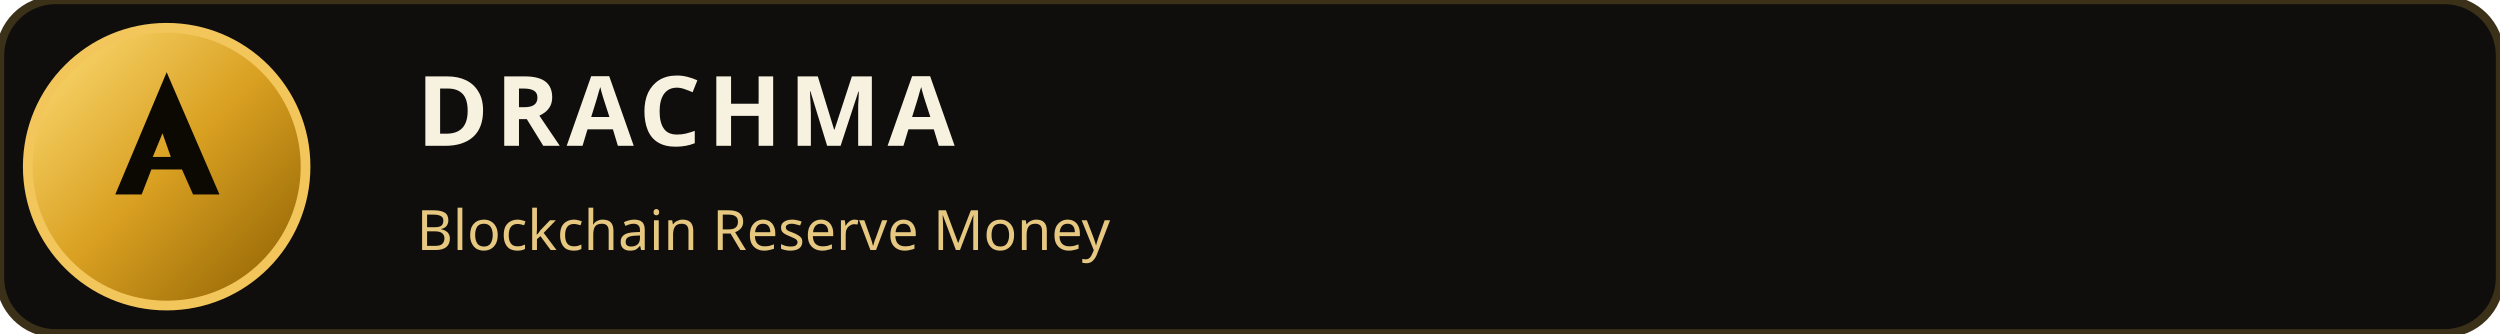
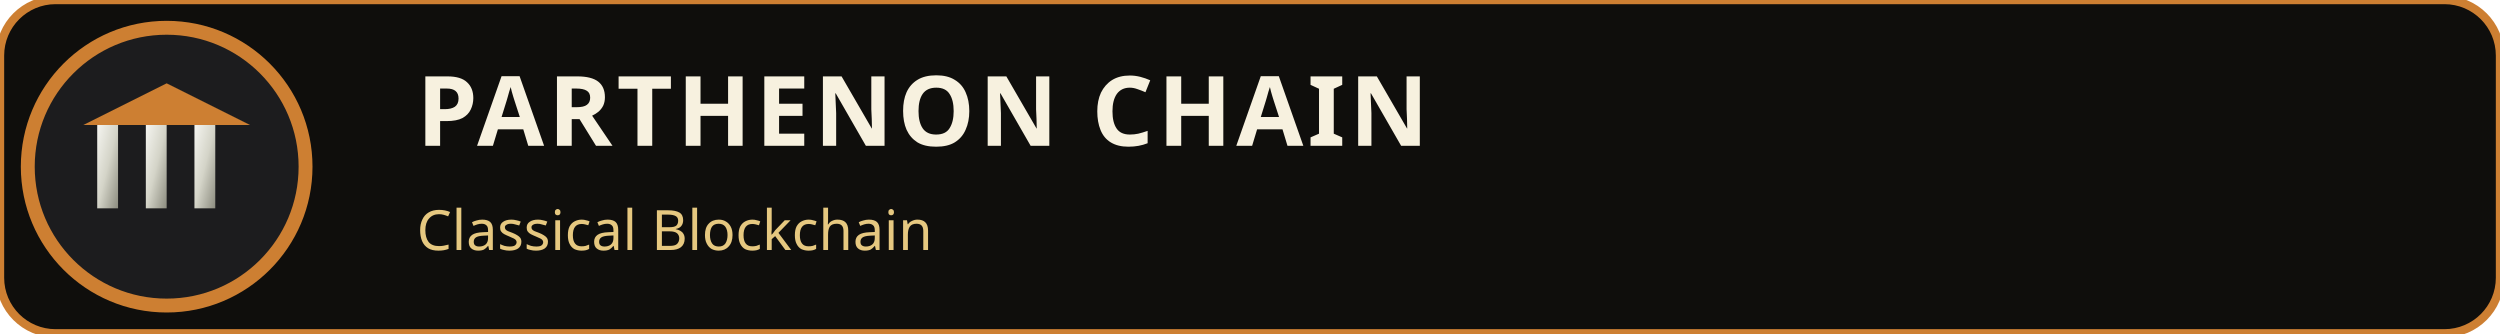
<svg xmlns="http://www.w3.org/2000/svg" viewBox="0 0 180 24" width="180" height="24" role="img">
  <defs>
    <linearGradient id="logoCoinDark" x1="0%" y1="0%" x2="100%" y2="100%">
-       <stop offset="0%" stop-color="#ffe07a" />
-       <stop offset="50%" stop-color="#d9a021" />
-       <stop offset="100%" stop-color="#8a5d00" />
+       <stop offset="0%" stop-color="#F5F5F0" />
+       <stop offset="50%" stop-color="#D4D4C8" />
+       <stop offset="100%" stop-color="#8C8C7F" />
    </linearGradient>
  </defs>
-   <rect width="180" height="24" rx="4" fill="#0f0e0c" stroke="#3b3018" stroke-width="0.6" />
-   <circle cx="12" cy="12" r="10" fill="url(#logoCoinDark)" stroke="#f3c65c" stroke-width="0.7" />
-   <path d="M12 5.2 8.3 14h1.9l.7-1.8h2.2l.8 1.8h1.9L12 5.2zm.3 6.1h-1.3l.7-1.7z" fill="#0c0903" />
-   <text x="30" y="10.5" font-family="'Noto Sans', 'Segoe UI', sans-serif" font-size="7" font-weight="700" fill="#f7f1df" letter-spacing="0.5">DRACHMA</text>
-   <text x="30" y="18" font-family="'Noto Sans', 'Segoe UI', sans-serif" font-size="4" fill="#e6c880">Blockchain Reserve Money</text>
+   <rect width="180" height="24" rx="4" fill="#0f0e0c" stroke="#CD7F32" stroke-width="0.6" />
+   <circle cx="12" cy="12" r="10" fill="#1C1C1E" stroke="#CD7F32" stroke-width="1" />
+   <rect x="7" y="9" width="1.5" height="6" fill="url(#logoCoinDark)" />
+   <rect x="10.5" y="9" width="1.5" height="6" fill="url(#logoCoinDark)" />
+   <rect x="14" y="9" width="1.5" height="6" fill="url(#logoCoinDark)" />
+   <path d="M 6 9 L 12 6 L 18 9 Z" fill="#CD7F32" />
+   <text x="30" y="10.5" font-family="'Georgia', 'Noto Sans', 'Segoe UI', sans-serif" font-size="7" font-weight="700" fill="#f7f1df" letter-spacing="0.3">PARTHENON CHAIN</text>
+   <text x="30" y="18" font-family="'Noto Sans', 'Segoe UI', sans-serif" font-size="4" fill="#e6c880">Classical Blockchain</text>
</svg>
